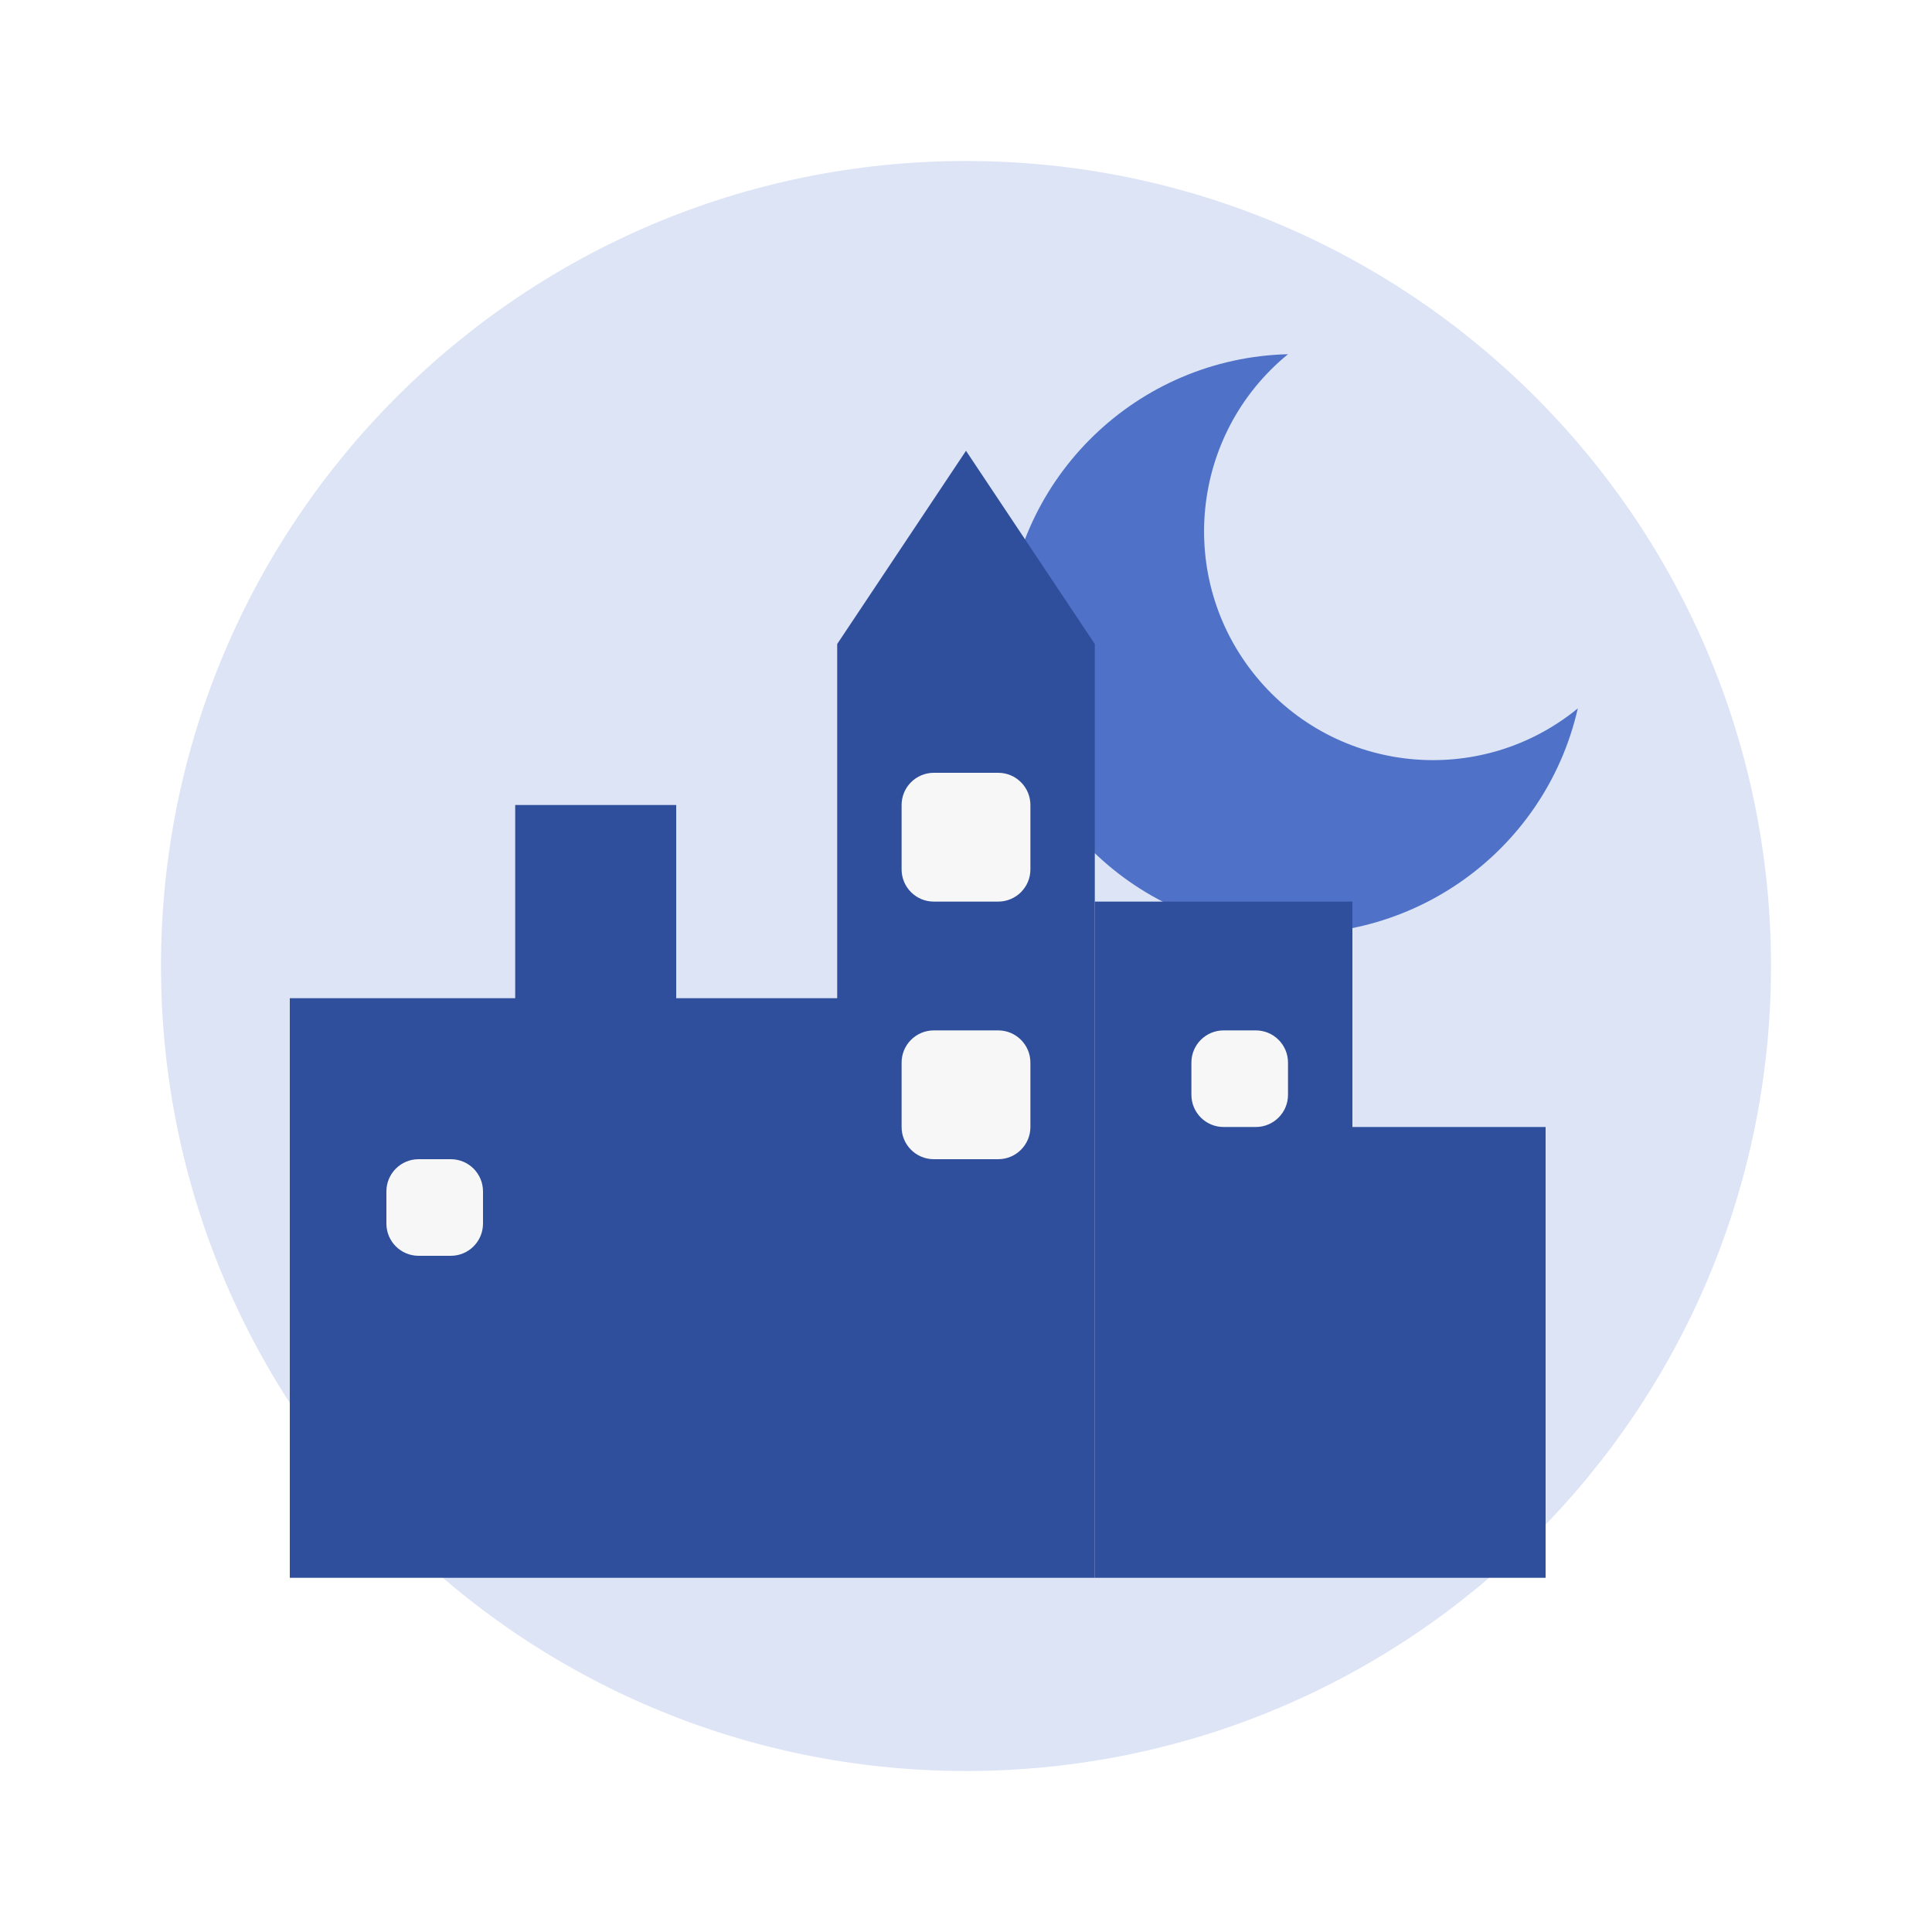
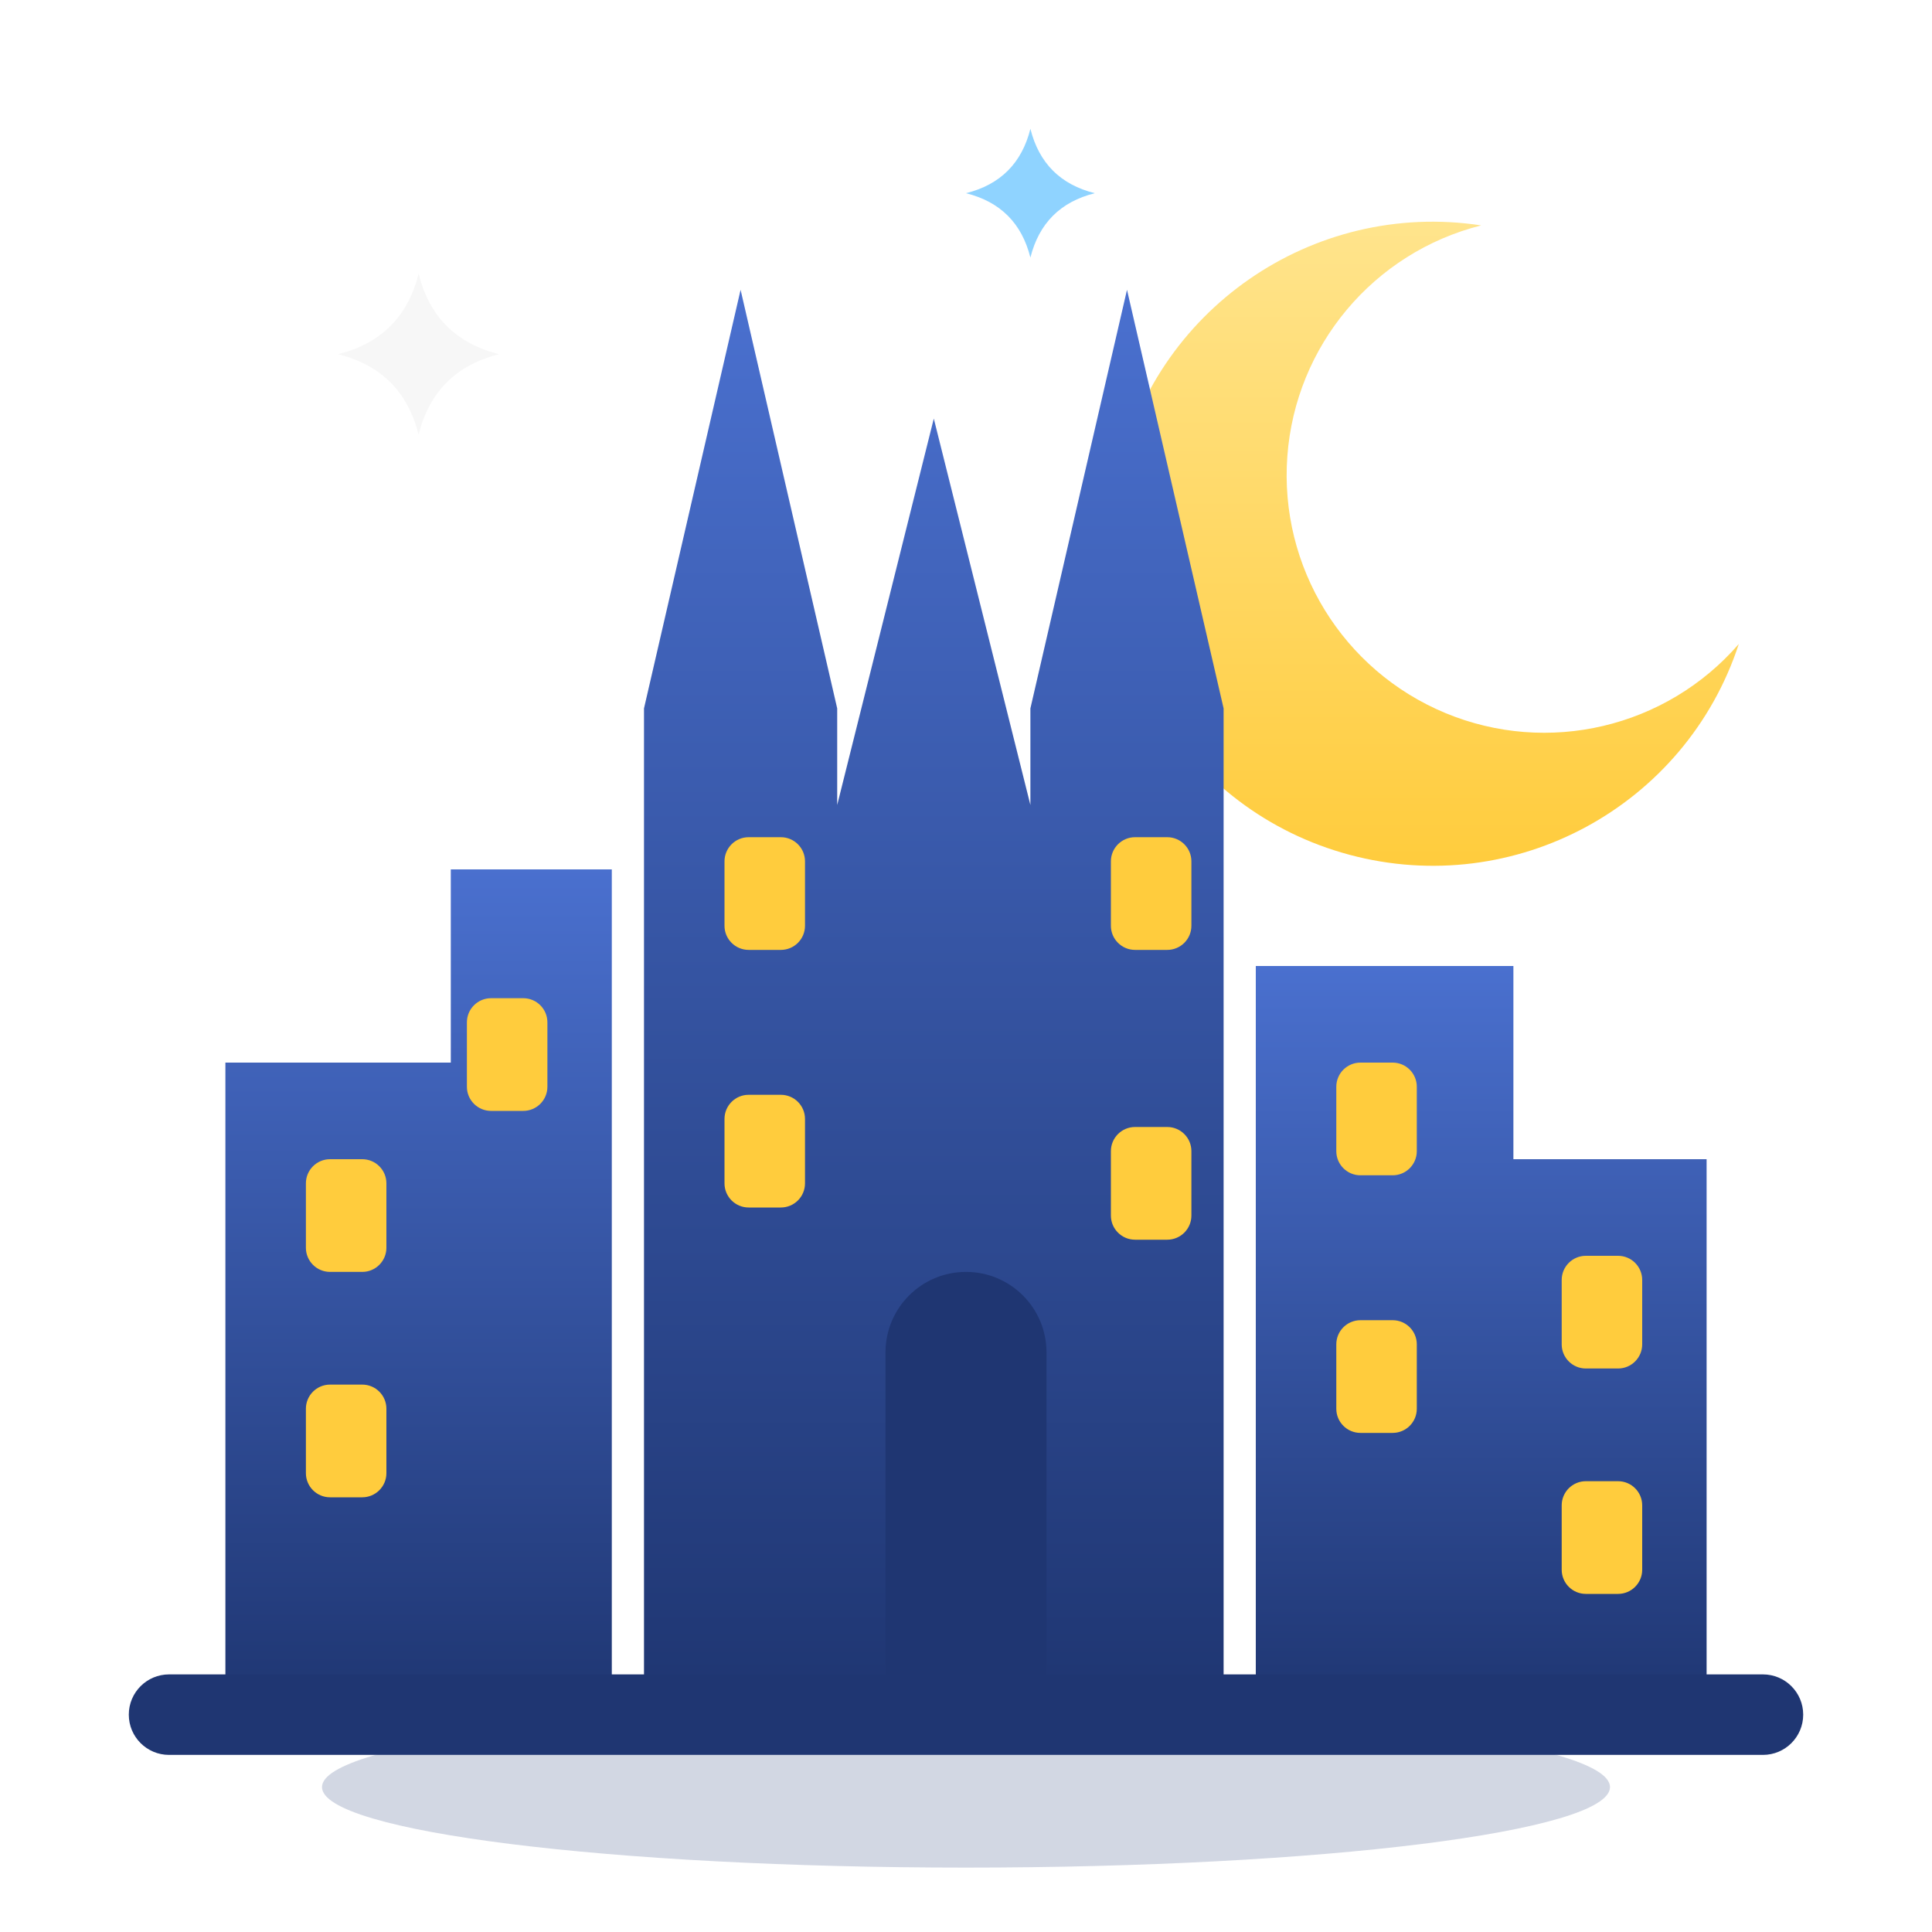
<svg xmlns="http://www.w3.org/2000/svg" viewBox="0 0 120 120" width="120" height="120">
-   <circle cx="60" cy="60" r="50" fill="#DCE4F6" />
-   <path d="M80 22 A18 18 0 1 0 98 44 A14 14 0 1 1 80 22 Z" fill="#4F72C8" />
-   <path d="M18 98 V62 H32 V50 H42 V62 H52 V40 L60 28 L68 40 V98 Z" fill="#2F4F9C" />
-   <path d="M68 98 V56 H84 V70 H96 V98 Z" fill="#2F4F9C" />
-   <g fill="#F7F7F7">
-     <rect x="56" y="48" width="8" height="8" rx="2" />
-     <rect x="56" y="64" width="8" height="8" rx="2" />
-     <rect x="74" y="64" width="6" height="6" rx="2" />
-     <rect x="24" y="72" width="6" height="6" rx="2" />
-   </g>
+   <defs>
+     <linearGradient id="sky" x1="0" y1="0" x2="0" y2="1">
+       <stop offset="0" stop-color="#4A70CF" />
+       <stop offset="1" stop-color="#1F3672" />
+     </linearGradient>
+     <linearGradient id="moon" x1="0" y1="0" x2="0" y2="1">
+       <stop offset="0" stop-color="#FFE48C" />
+       <stop offset="1" stop-color="#FFCC3D" />
+     </linearGradient>
+   </defs>
+   <ellipse cx="60" cy="111" rx="40" ry="5" fill="#1F3672" opacity="0.2" />
+   <path d="M92 14 A20 20 0 1 0 108 40 A16 16 0 1 1 92 14 Z" fill="url(#moon)" />
+   <path d="M26 17 Q27.0 21.0 31 22 Q27.0 23.0 26 27 Q25.0 23.0 21 22 Q25.0 21.0 26 17 Z" fill="#F7F7F7" />
+   <path d="M64 8 Q64.8 11.2 68 12 Q64.8 12.8 64 16 Q63.2 12.8 60 12 Q63.2 11.2 64 8 Z" fill="#8FD3FF" />
+   <path d="M14 106 V66 H28 V54 H38 V106 Z" fill="url(#sky)" />
+   <path d="M40 106 V44 L46 18 L52 44 V50 L58 26 L64 50 V44 L70 18 L76 44 V106 Z" fill="url(#sky)" />
+   <path d="M78 106 V60 H94 V72 H106 V106 Z" fill="url(#sky)" />
+   <path d="M55 106 V84 A5 5 0 0 1 65 84 V106 Z" fill="#1F3672" />
+   <rect x="19" y="72" width="5" height="7" rx="1.5" fill="#FFCC3D" />
+   <rect x="29" y="62" width="5" height="7" rx="1.5" fill="#FFCC3D" />
+   <rect x="19" y="86" width="5" height="7" rx="1.5" fill="#FFCC3D" />
+   <rect x="45" y="52" width="5" height="7" rx="1.5" fill="#FFCC3D" />
+   <rect x="69" y="52" width="5" height="7" rx="1.5" fill="#FFCC3D" />
+   <rect x="45" y="68" width="5" height="7" rx="1.5" fill="#FFCC3D" />
+   <rect x="69" y="70" width="5" height="7" rx="1.5" fill="#FFCC3D" />
+   <rect x="83" y="66" width="5" height="7" rx="1.5" fill="#FFCC3D" />
+   <rect x="83" y="82" width="5" height="7" rx="1.5" fill="#FFCC3D" />
+   <rect x="97" y="78" width="5" height="7" rx="1.5" fill="#FFCC3D" />
+   <rect x="97" y="92" width="5" height="7" rx="1.5" fill="#FFCC3D" />
+   <rect x="8" y="104" width="104" height="5" rx="2.5" fill="#1F3672" />
</svg>
